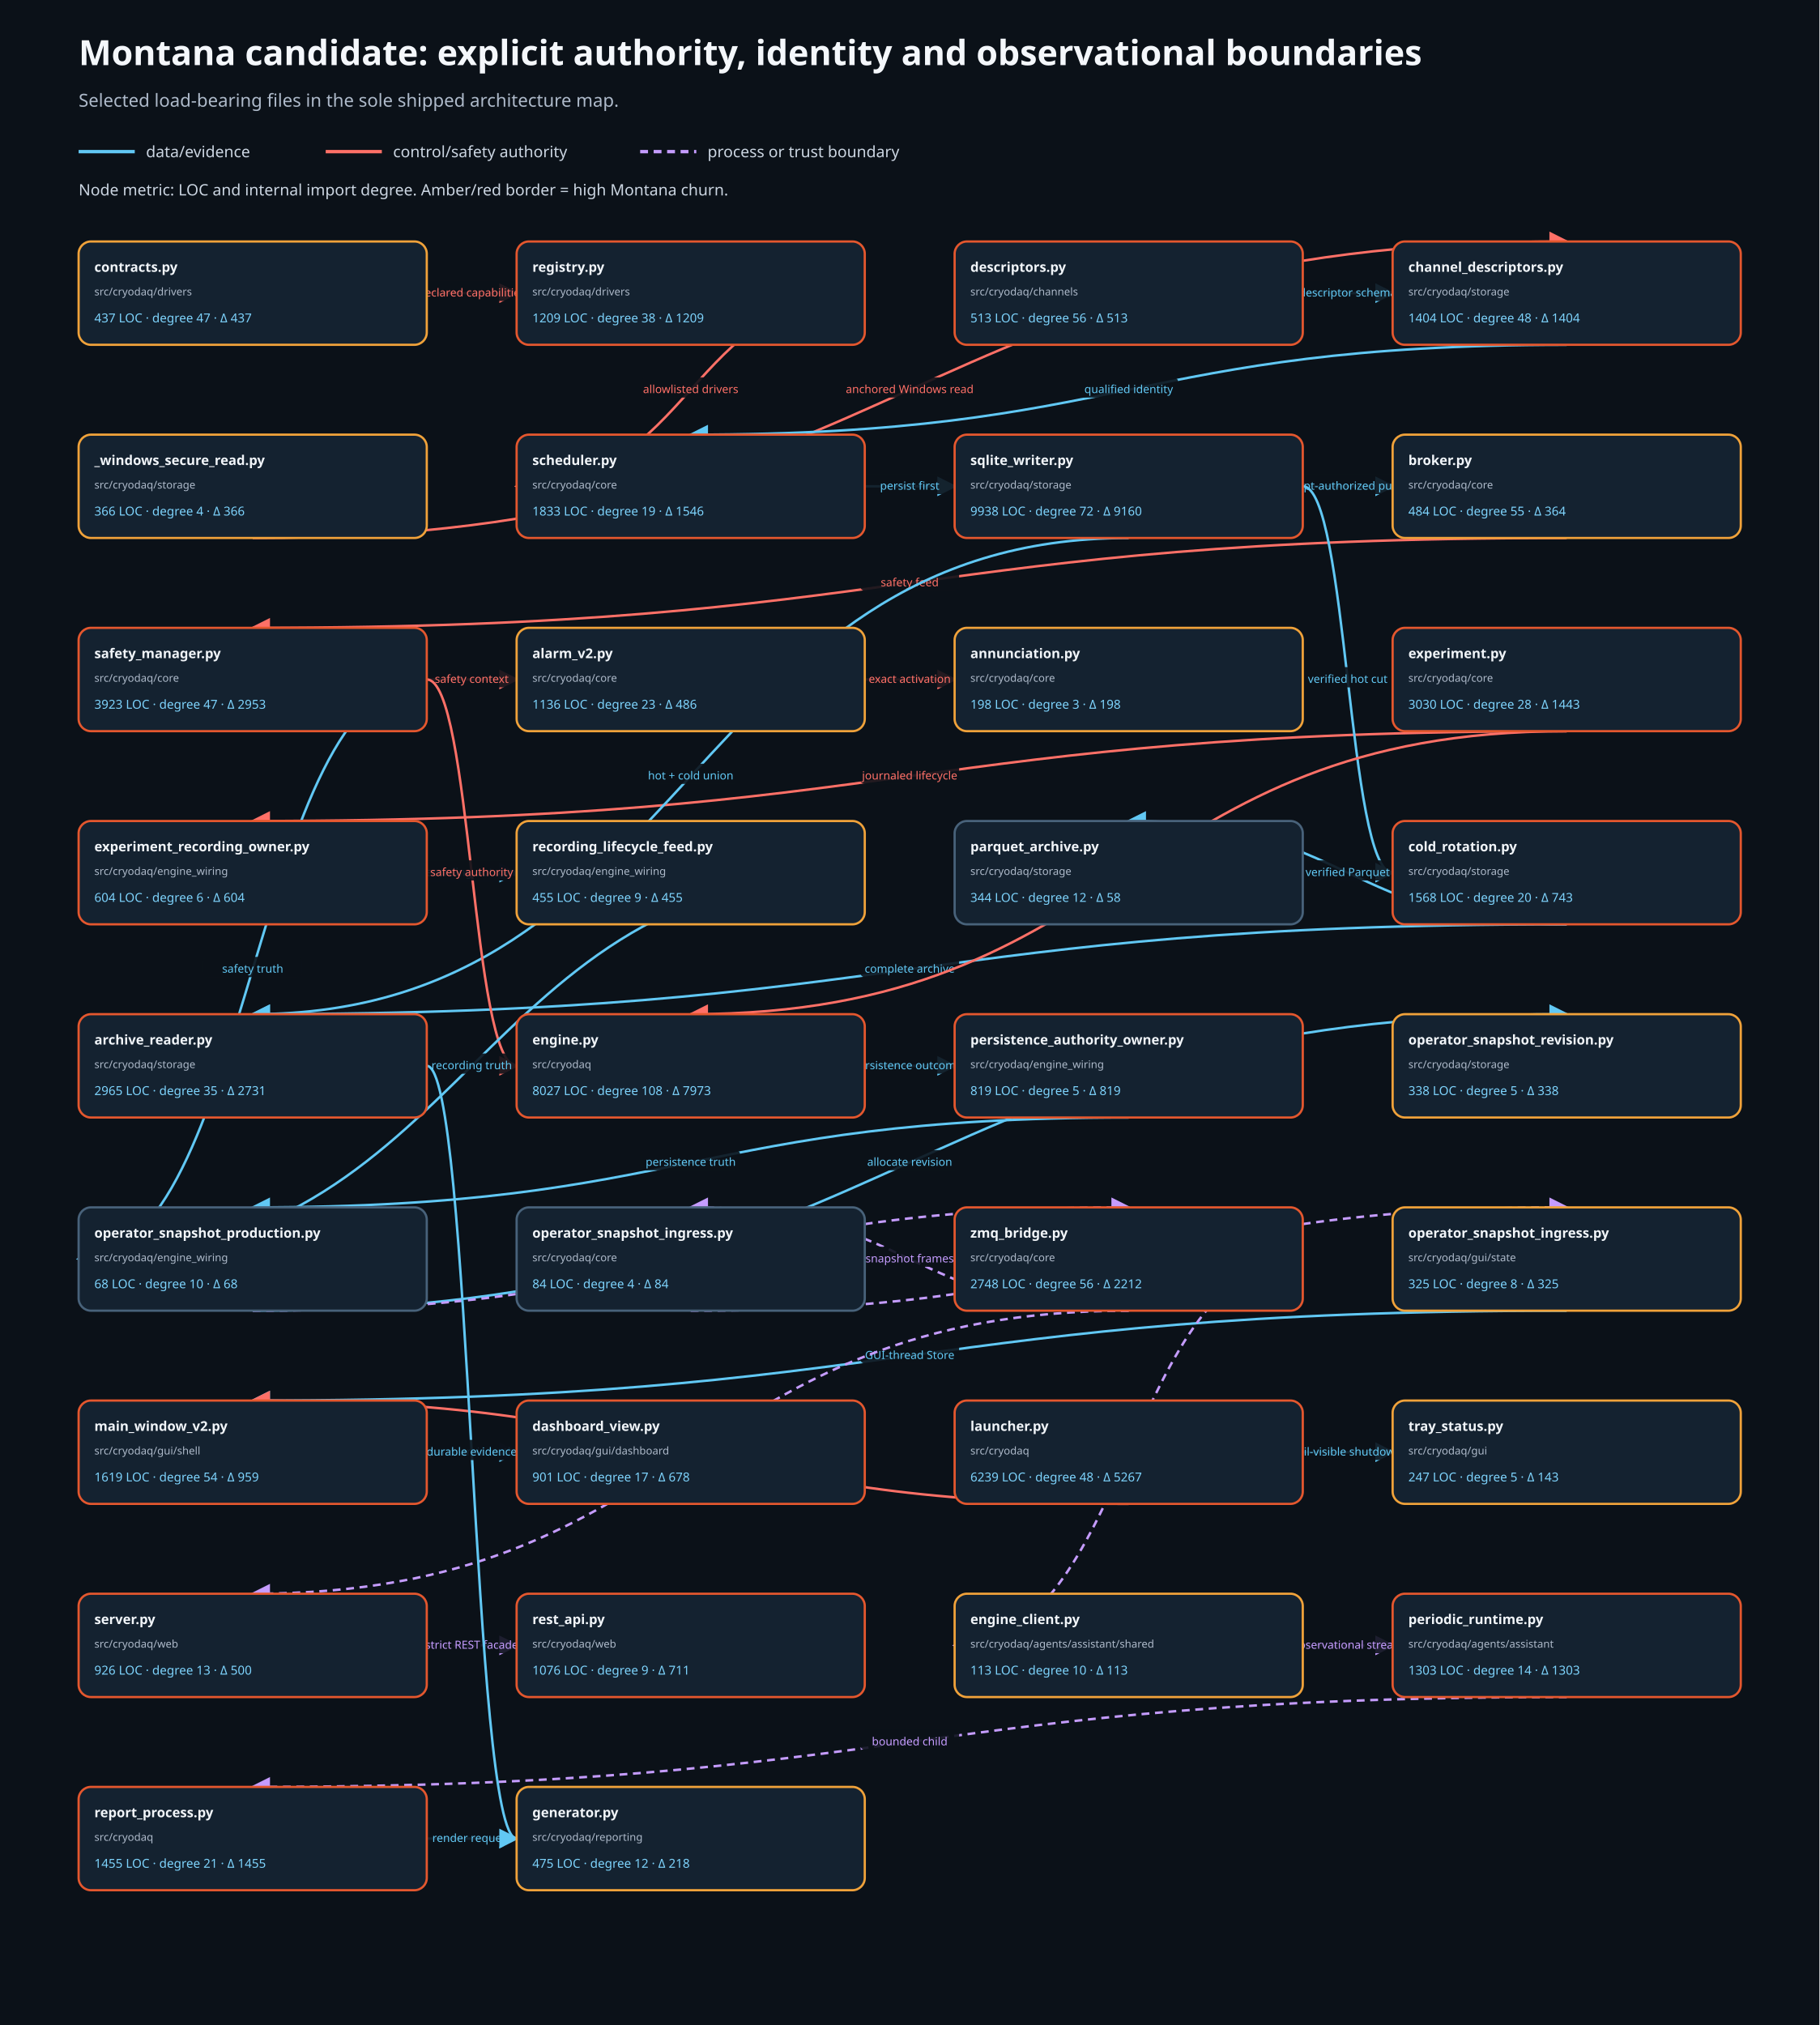
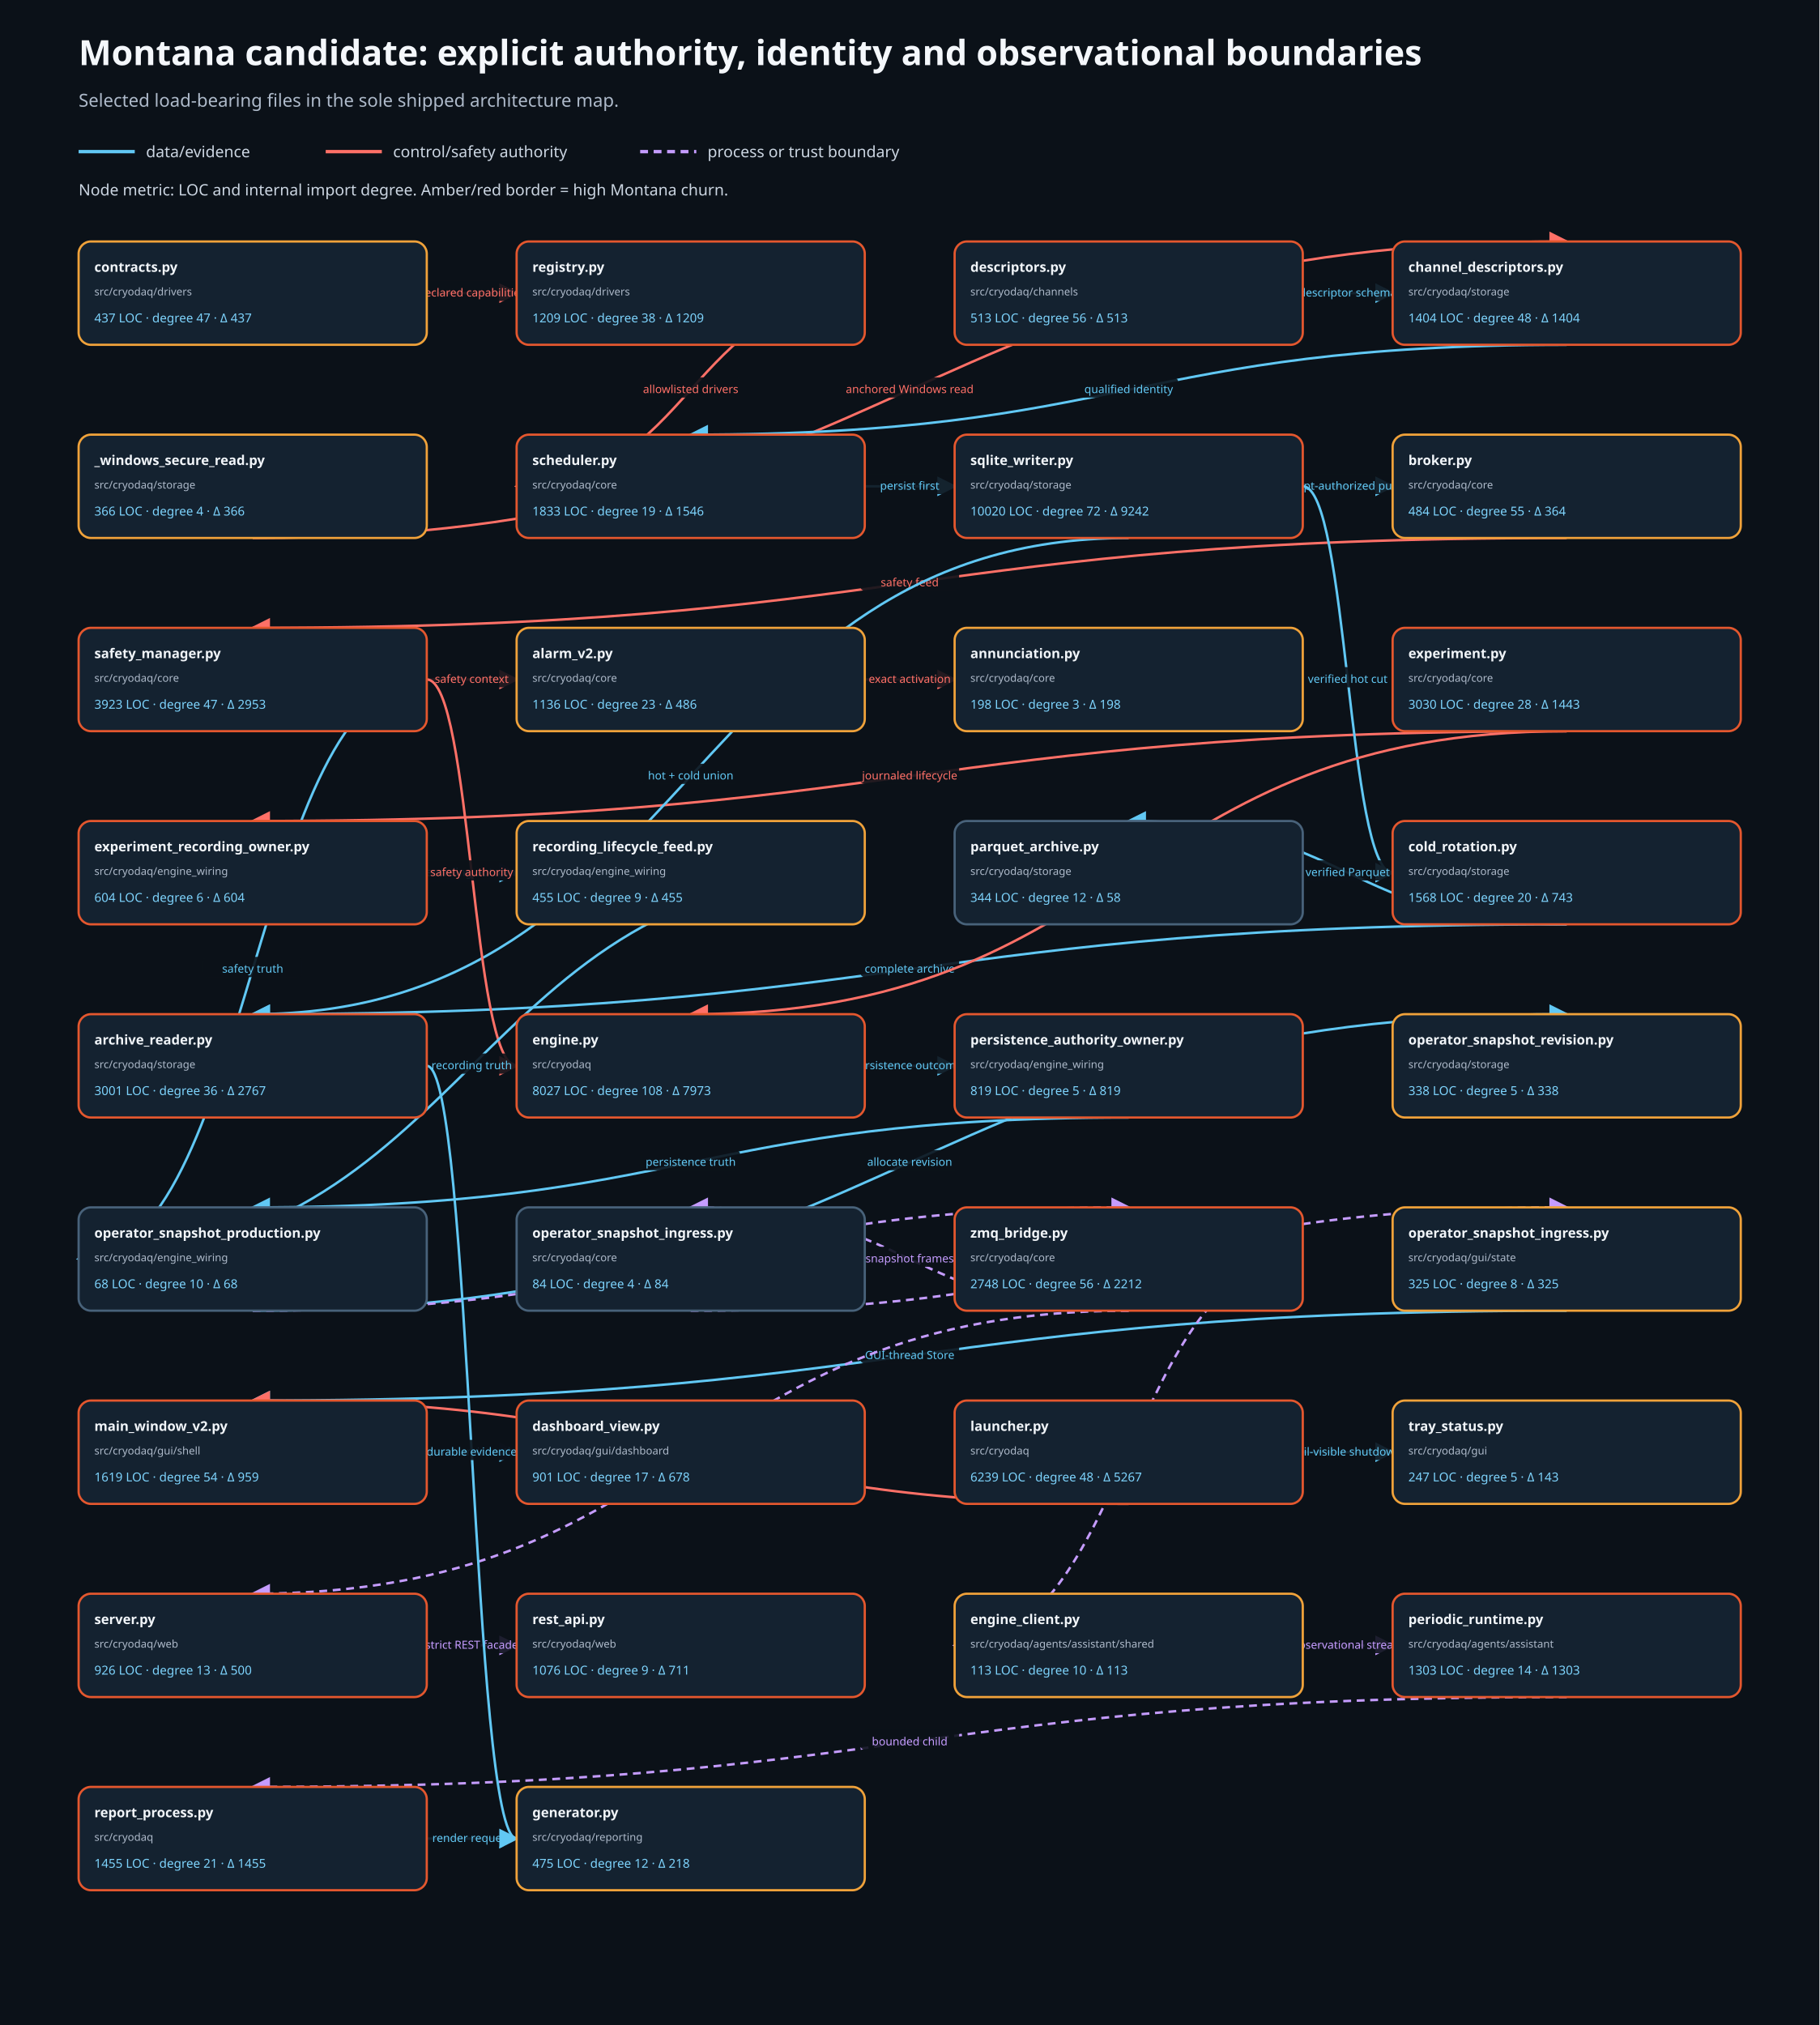
<svg xmlns="http://www.w3.org/2000/svg" role="img" aria-labelledby="title desc" viewBox="0 0 1620 1803" width="1620" height="1803">
  <defs>
    <marker id="dataArrow" markerWidth="8" markerHeight="8" refX="7" refY="4" orient="auto">
      <path d="M0,0 L8,4 L0,8 Z" fill="#61c8f4" />
    </marker>
    <marker id="controlArrow" markerWidth="8" markerHeight="8" refX="7" refY="4" orient="auto">
      <path d="M0,0 L8,4 L0,8 Z" fill="#ff7067" />
    </marker>
    <marker id="boundaryArrow" markerWidth="8" markerHeight="8" refX="7" refY="4" orient="auto">
      <path d="M0,0 L8,4 L0,8 Z" fill="#c59cff" />
    </marker>
  </defs>
  <rect width="100%" height="100%" fill="#0b1118" />
  <text x="70" y="58" fill="#f4f7fb" font-family="Segoe UI, sans-serif" font-size="31" font-weight="700">Montana candidate: explicit authority, identity and observational boundaries</text>
  <text x="70" y="95" fill="#aebaca" font-family="Segoe UI, sans-serif" font-size="16">Selected load-bearing files in the sole shipped architecture map.</text>
  <g aria-label="Legend" font-family="Segoe UI, sans-serif" font-size="14">
    <line x1="70" y1="135" x2="120" y2="135" stroke="#61c8f4" stroke-width="3" />
    <text x="130" y="140" fill="#cbd5e1">data/evidence</text>
    <line x1="290" y1="135" x2="340" y2="135" stroke="#ff7067" stroke-width="3" />
    <text x="350" y="140" fill="#cbd5e1">control/safety authority</text>
    <line x1="570" y1="135" x2="620" y2="135" stroke="#c59cff" stroke-width="3" stroke-dasharray="7 5" />
    <text x="630" y="140" fill="#cbd5e1">process or trust boundary</text>
    <text x="70" y="174" fill="#cbd5e1">Node metric: LOC and internal import degree. Amber/red border = high Montana churn.</text>
  </g>
  <g class="architecture-edges" fill="none">
    <path d="M380,261.0 C420.0,261.0 420.0,261.0 460,261.0" stroke="#ff7067" stroke-width="2.2" marker-end="url(#controlArrow)" />
    <rect x="376.0" y="250.0" width="88" height="18" rx="4" fill="#0b1118" opacity=".9" />
    <text x="420.0" y="264.0" text-anchor="middle" fill="#ff7067" font-family="Segoe UI, sans-serif" font-size="10">declared capabilities</text>
    <path d="M770,261.0 C615.0,261.0 615.0,433.0 460,433.0" stroke="#ff7067" stroke-width="2.2" marker-end="url(#controlArrow)" />
    <rect x="571.0" y="336.0" width="88" height="18" rx="4" fill="#0b1118" opacity=".9" />
    <text x="615.0" y="350.0" text-anchor="middle" fill="#ff7067" font-family="Segoe UI, sans-serif" font-size="10">allowlisted drivers</text>
    <path d="M1160,261.0 C1200.0,261.0 1200.0,261.0 1240,261.0" stroke="#61c8f4" stroke-width="2.2" marker-end="url(#dataArrow)" />
    <rect x="1156.0" y="250.0" width="88" height="18" rx="4" fill="#0b1118" opacity=".9" />
    <text x="1200.0" y="264.0" text-anchor="middle" fill="#61c8f4" font-family="Segoe UI, sans-serif" font-size="10">descriptor schema</text>
    <path d="M225.0,479 C810.0,479 810.0,215 1395.0,215" stroke="#ff7067" stroke-width="2.2" marker-end="url(#controlArrow)" />
    <rect x="766.0" y="336.0" width="88" height="18" rx="4" fill="#0b1118" opacity=".9" />
    <text x="810.0" y="350.0" text-anchor="middle" fill="#ff7067" font-family="Segoe UI, sans-serif" font-size="10">anchored Windows read</text>
    <path d="M1395.0,307 C1005.0,307 1005.0,387 615.0,387" stroke="#61c8f4" stroke-width="2.2" marker-end="url(#dataArrow)" />
    <rect x="961.0" y="336.0" width="88" height="18" rx="4" fill="#0b1118" opacity=".9" />
    <text x="1005.0" y="350.0" text-anchor="middle" fill="#61c8f4" font-family="Segoe UI, sans-serif" font-size="10">qualified identity</text>
    <path d="M770,433.0 C810.0,433.0 810.0,433.0 850,433.0" stroke="#61c8f4" stroke-width="2.2" marker-end="url(#dataArrow)" />
    <rect x="766.0" y="422.0" width="88" height="18" rx="4" fill="#0b1118" opacity=".9" />
    <text x="810.0" y="436.0" text-anchor="middle" fill="#61c8f4" font-family="Segoe UI, sans-serif" font-size="10">persist first</text>
    <path d="M1160,433.0 C1200.0,433.0 1200.0,433.0 1240,433.0" stroke="#61c8f4" stroke-width="2.2" marker-end="url(#dataArrow)" />
    <rect x="1156.0" y="422.0" width="88" height="18" rx="4" fill="#0b1118" opacity=".9" />
    <text x="1200.0" y="436.0" text-anchor="middle" fill="#61c8f4" font-family="Segoe UI, sans-serif" font-size="10">receipt-authorized publish</text>
    <path d="M1395.0,479 C810.0,479 810.0,559 225.0,559" stroke="#ff7067" stroke-width="2.2" marker-end="url(#controlArrow)" />
    <rect x="766.0" y="508.0" width="88" height="18" rx="4" fill="#0b1118" opacity=".9" />
    <text x="810.0" y="522.0" text-anchor="middle" fill="#ff7067" font-family="Segoe UI, sans-serif" font-size="10">safety feed</text>
    <path d="M380,605.0 C420.0,605.0 420.0,605.0 460,605.0" stroke="#ff7067" stroke-width="2.2" marker-end="url(#controlArrow)" />
    <rect x="376.0" y="594.0" width="88" height="18" rx="4" fill="#0b1118" opacity=".9" />
    <text x="420.0" y="608.0" text-anchor="middle" fill="#ff7067" font-family="Segoe UI, sans-serif" font-size="10">safety context</text>
    <path d="M770,605.0 C810.0,605.0 810.0,605.0 850,605.0" stroke="#ff7067" stroke-width="2.2" marker-end="url(#controlArrow)" />
    <rect x="766.0" y="594.0" width="88" height="18" rx="4" fill="#0b1118" opacity=".9" />
    <text x="810.0" y="608.0" text-anchor="middle" fill="#ff7067" font-family="Segoe UI, sans-serif" font-size="10">exact activation</text>
    <path d="M1395.0,651 C810.0,651 810.0,731 225.0,731" stroke="#ff7067" stroke-width="2.2" marker-end="url(#controlArrow)" />
    <rect x="766.0" y="680.0" width="88" height="18" rx="4" fill="#0b1118" opacity=".9" />
    <text x="810.0" y="694.0" text-anchor="middle" fill="#ff7067" font-family="Segoe UI, sans-serif" font-size="10">journaled lifecycle</text>
    <path d="M380,777.0 C420.0,777.0 420.0,777.0 460,777.0" stroke="#61c8f4" stroke-width="2.2" marker-end="url(#dataArrow)" />
    <rect x="376.0" y="766.0" width="88" height="18" rx="4" fill="#0b1118" opacity=".9" />
    <text x="420.0" y="780.0" text-anchor="middle" fill="#61c8f4" font-family="Segoe UI, sans-serif" font-size="10">recording outcome</text>
    <path d="M1160,433.0 C1200.0,433.0 1200.0,777.0 1240,777.0" stroke="#61c8f4" stroke-width="2.2" marker-end="url(#dataArrow)" />
    <rect x="1156.0" y="594.0" width="88" height="18" rx="4" fill="#0b1118" opacity=".9" />
    <text x="1200.0" y="608.0" text-anchor="middle" fill="#61c8f4" font-family="Segoe UI, sans-serif" font-size="10">verified hot cut</text>
    <path d="M1395.0,823 C1200.0,823 1200.0,731 1005.0,731" stroke="#61c8f4" stroke-width="2.2" marker-end="url(#dataArrow)" />
    <rect x="1156.0" y="766.0" width="88" height="18" rx="4" fill="#0b1118" opacity=".9" />
    <text x="1200.0" y="780.0" text-anchor="middle" fill="#61c8f4" font-family="Segoe UI, sans-serif" font-size="10">verified Parquet</text>
    <path d="M1395.0,823 C810.0,823 810.0,903 225.0,903" stroke="#61c8f4" stroke-width="2.2" marker-end="url(#dataArrow)" />
    <rect x="766.0" y="852.0" width="88" height="18" rx="4" fill="#0b1118" opacity=".9" />
    <text x="810.0" y="866.0" text-anchor="middle" fill="#61c8f4" font-family="Segoe UI, sans-serif" font-size="10">complete archive</text>
    <path d="M1005.0,479 C615.0,479 615.0,903 225.0,903" stroke="#61c8f4" stroke-width="2.2" marker-end="url(#dataArrow)" />
    <rect x="571.0" y="680.0" width="88" height="18" rx="4" fill="#0b1118" opacity=".9" />
    <text x="615.0" y="694.0" text-anchor="middle" fill="#61c8f4" font-family="Segoe UI, sans-serif" font-size="10">hot + cold union</text>
    <path d="M380,605.0 C420.0,605.0 420.0,949.0 460,949.0" stroke="#ff7067" stroke-width="2.2" marker-end="url(#controlArrow)" />
    <rect x="376.0" y="766.0" width="88" height="18" rx="4" fill="#0b1118" opacity=".9" />
    <text x="420.0" y="780.0" text-anchor="middle" fill="#ff7067" font-family="Segoe UI, sans-serif" font-size="10">safety authority</text>
    <path d="M1395.0,651 C1005.0,651 1005.0,903 615.0,903" stroke="#ff7067" stroke-width="2.2" marker-end="url(#controlArrow)" />
    <rect x="961.0" y="766.0" width="88" height="18" rx="4" fill="#0b1118" opacity=".9" />
    <text x="1005.0" y="780.0" text-anchor="middle" fill="#ff7067" font-family="Segoe UI, sans-serif" font-size="10">experiment commands</text>
    <path d="M770,949.0 C810.0,949.0 810.0,949.0 850,949.0" stroke="#61c8f4" stroke-width="2.2" marker-end="url(#dataArrow)" />
    <rect x="766.0" y="938.0" width="88" height="18" rx="4" fill="#0b1118" opacity=".9" />
    <text x="810.0" y="952.0" text-anchor="middle" fill="#61c8f4" font-family="Segoe UI, sans-serif" font-size="10">persistence outcomes</text>
    <path d="M770,777.0 C420.0,777.0 420.0,1121.0 70,1121.0" stroke="#61c8f4" stroke-width="2.2" marker-end="url(#dataArrow)" />
    <rect x="376.0" y="938.0" width="88" height="18" rx="4" fill="#0b1118" opacity=".9" />
    <text x="420.0" y="952.0" text-anchor="middle" fill="#61c8f4" font-family="Segoe UI, sans-serif" font-size="10">recording truth</text>
    <path d="M1005.0,995 C615.0,995 615.0,1075 225.0,1075" stroke="#61c8f4" stroke-width="2.2" marker-end="url(#dataArrow)" />
    <rect x="571.0" y="1024.0" width="88" height="18" rx="4" fill="#0b1118" opacity=".9" />
    <text x="615.0" y="1038.0" text-anchor="middle" fill="#61c8f4" font-family="Segoe UI, sans-serif" font-size="10">persistence truth</text>
    <path d="M380,605.0 C225.0,605.0 225.0,1121.0 70,1121.0" stroke="#61c8f4" stroke-width="2.2" marker-end="url(#dataArrow)" />
    <rect x="181.0" y="852.0" width="88" height="18" rx="4" fill="#0b1118" opacity=".9" />
    <text x="225.0" y="866.0" text-anchor="middle" fill="#61c8f4" font-family="Segoe UI, sans-serif" font-size="10">safety truth</text>
    <path d="M225.0,1167 C810.0,1167 810.0,903 1395.0,903" stroke="#61c8f4" stroke-width="2.2" marker-end="url(#dataArrow)" />
    <rect x="766.0" y="1024.0" width="88" height="18" rx="4" fill="#0b1118" opacity=".9" />
    <text x="810.0" y="1038.0" text-anchor="middle" fill="#61c8f4" font-family="Segoe UI, sans-serif" font-size="10">allocate revision</text>
    <path d="M225.0,1167 C615.0,1167 615.0,1075 1005.0,1075" stroke="#c59cff" stroke-width="2.2" marker-end="url(#boundaryArrow)" stroke-dasharray="7 5" />
    <rect x="571.0" y="1110.0" width="88" height="18" rx="4" fill="#0b1118" opacity=".9" />
    <text x="615.0" y="1124.0" text-anchor="middle" fill="#c59cff" font-family="Segoe UI, sans-serif" font-size="10">revisioned PUB</text>
    <path d="M1005.0,1167 C810.0,1167 810.0,1075 615.0,1075" stroke="#c59cff" stroke-width="2.2" marker-end="url(#boundaryArrow)" stroke-dasharray="7 5" />
    <rect x="766.0" y="1110.0" width="88" height="18" rx="4" fill="#0b1118" opacity=".9" />
    <text x="810.0" y="1124.0" text-anchor="middle" fill="#c59cff" font-family="Segoe UI, sans-serif" font-size="10">snapshot frames</text>
    <path d="M615.0,1167 C1005.0,1167 1005.0,1075 1395.0,1075" stroke="#c59cff" stroke-width="2.2" marker-end="url(#boundaryArrow)" stroke-dasharray="7 5" />
    <rect x="961.0" y="1110.0" width="88" height="18" rx="4" fill="#0b1118" opacity=".9" />
    <text x="1005.0" y="1124.0" text-anchor="middle" fill="#c59cff" font-family="Segoe UI, sans-serif" font-size="10">bounded queue</text>
    <path d="M1395.0,1167 C810.0,1167 810.0,1247 225.0,1247" stroke="#61c8f4" stroke-width="2.2" marker-end="url(#dataArrow)" />
    <rect x="766.0" y="1196.0" width="88" height="18" rx="4" fill="#0b1118" opacity=".9" />
    <text x="810.0" y="1210.0" text-anchor="middle" fill="#61c8f4" font-family="Segoe UI, sans-serif" font-size="10">GUI-thread Store</text>
    <path d="M380,1293.0 C420.0,1293.0 420.0,1293.0 460,1293.0" stroke="#61c8f4" stroke-width="2.2" marker-end="url(#dataArrow)" />
    <rect x="376.0" y="1282.0" width="88" height="18" rx="4" fill="#0b1118" opacity=".9" />
    <text x="420.0" y="1296.0" text-anchor="middle" fill="#61c8f4" font-family="Segoe UI, sans-serif" font-size="10">panoramic truth</text>
    <path d="M1005.0,1339 C615.0,1339 615.0,1247 225.0,1247" stroke="#ff7067" stroke-width="2.2" marker-end="url(#controlArrow)" />
    <rect x="571.0" y="1282.0" width="88" height="18" rx="4" fill="#0b1118" opacity=".9" />
    <text x="615.0" y="1296.0" text-anchor="middle" fill="#ff7067" font-family="Segoe UI, sans-serif" font-size="10">owns GUI lifecycle</text>
    <path d="M1160,1293.0 C1200.0,1293.0 1200.0,1293.0 1240,1293.0" stroke="#61c8f4" stroke-width="2.2" marker-end="url(#dataArrow)" />
    <rect x="1156.0" y="1282.0" width="88" height="18" rx="4" fill="#0b1118" opacity=".9" />
    <text x="1200.0" y="1296.0" text-anchor="middle" fill="#61c8f4" font-family="Segoe UI, sans-serif" font-size="10">fail-visible shutdown</text>
    <path d="M1005.0,1167 C615.0,1167 615.0,1419 225.0,1419" stroke="#c59cff" stroke-width="2.2" marker-end="url(#boundaryArrow)" stroke-dasharray="7 5" />
    <rect x="571.0" y="1282.0" width="88" height="18" rx="4" fill="#0b1118" opacity=".9" />
    <text x="615.0" y="1296.0" text-anchor="middle" fill="#c59cff" font-family="Segoe UI, sans-serif" font-size="10">monitoring transport</text>
    <path d="M380,1465.0 C420.0,1465.0 420.0,1465.0 460,1465.0" stroke="#c59cff" stroke-width="2.2" marker-end="url(#boundaryArrow)" stroke-dasharray="7 5" />
    <rect x="376.0" y="1454.0" width="88" height="18" rx="4" fill="#0b1118" opacity=".9" />
    <text x="420.0" y="1468.0" text-anchor="middle" fill="#c59cff" font-family="Segoe UI, sans-serif" font-size="10">strict REST facade</text>
    <path d="M1160,1121.0 C1005.0,1121.0 1005.0,1465.0 850,1465.0" stroke="#c59cff" stroke-width="2.2" marker-end="url(#boundaryArrow)" stroke-dasharray="7 5" />
    <rect x="961.0" y="1282.0" width="88" height="18" rx="4" fill="#0b1118" opacity=".9" />
    <text x="1005.0" y="1296.0" text-anchor="middle" fill="#c59cff" font-family="Segoe UI, sans-serif" font-size="10">allowlisted query</text>
    <path d="M1160,1465.0 C1200.0,1465.0 1200.0,1465.0 1240,1465.0" stroke="#c59cff" stroke-width="2.2" marker-end="url(#boundaryArrow)" stroke-dasharray="7 5" />
    <rect x="1156.0" y="1454.0" width="88" height="18" rx="4" fill="#0b1118" opacity=".9" />
    <text x="1200.0" y="1468.0" text-anchor="middle" fill="#c59cff" font-family="Segoe UI, sans-serif" font-size="10">observational stream</text>
    <path d="M1395.0,1511 C810.0,1511 810.0,1591 225.0,1591" stroke="#c59cff" stroke-width="2.2" marker-end="url(#boundaryArrow)" stroke-dasharray="7 5" />
    <rect x="766.0" y="1540.0" width="88" height="18" rx="4" fill="#0b1118" opacity=".9" />
    <text x="810.0" y="1554.0" text-anchor="middle" fill="#c59cff" font-family="Segoe UI, sans-serif" font-size="10">bounded child</text>
    <path d="M380,1637.0 C420.0,1637.0 420.0,1637.0 460,1637.0" stroke="#61c8f4" stroke-width="2.2" marker-end="url(#dataArrow)" />
    <rect x="376.0" y="1626.0" width="88" height="18" rx="4" fill="#0b1118" opacity=".9" />
    <text x="420.0" y="1640.0" text-anchor="middle" fill="#61c8f4" font-family="Segoe UI, sans-serif" font-size="10">render request</text>
    <path d="M380,949.0 C420.0,949.0 420.0,1637.0 460,1637.0" stroke="#61c8f4" stroke-width="2.2" marker-end="url(#dataArrow)" />
    <rect x="376.0" y="1282.0" width="88" height="18" rx="4" fill="#0b1118" opacity=".9" />
    <text x="420.0" y="1296.0" text-anchor="middle" fill="#61c8f4" font-family="Segoe UI, sans-serif" font-size="10">durable evidence</text>
  </g>
  <g class="important-files" font-family="Segoe UI, sans-serif">
    <g class="file-node" data-path="src/cryodaq/drivers/contracts.py" data-kind="blob" role="group" aria-label="src/cryodaq/drivers/contracts.py | 437 LOC | internal degree 47 | churn 437">
      <rect x="70" y="215" width="310" height="92" rx="11" fill="#142230" stroke="#f0a23a" stroke-width="2" />
      <text x="84" y="242" fill="#f1f5f9" font-size="12" font-weight="700">contracts.py</text>
      <text x="84" y="263" fill="#aebaca" font-size="9.5">src/cryodaq/drivers</text>
      <text x="84" y="287" fill="#7dd3fc" font-size="11">437 LOC · degree 47 · Δ 437</text>
    </g>
    <g class="file-node" data-path="src/cryodaq/drivers/registry.py" data-kind="blob" role="group" aria-label="src/cryodaq/drivers/registry.py | 1209 LOC | internal degree 38 | churn 1209">
      <rect x="460" y="215" width="310" height="92" rx="11" fill="#142230" stroke="#e4572e" stroke-width="2" />
      <text x="474" y="242" fill="#f1f5f9" font-size="12" font-weight="700">registry.py</text>
      <text x="474" y="263" fill="#aebaca" font-size="9.5">src/cryodaq/drivers</text>
      <text x="474" y="287" fill="#7dd3fc" font-size="11">1209 LOC · degree 38 · Δ 1209</text>
    </g>
    <g class="file-node" data-path="src/cryodaq/channels/descriptors.py" data-kind="blob" role="group" aria-label="src/cryodaq/channels/descriptors.py | 513 LOC | internal degree 56 | churn 513">
      <rect x="850" y="215" width="310" height="92" rx="11" fill="#142230" stroke="#e4572e" stroke-width="2" />
      <text x="864" y="242" fill="#f1f5f9" font-size="12" font-weight="700">descriptors.py</text>
      <text x="864" y="263" fill="#aebaca" font-size="9.5">src/cryodaq/channels</text>
      <text x="864" y="287" fill="#7dd3fc" font-size="11">513 LOC · degree 56 · Δ 513</text>
    </g>
    <g class="file-node" data-path="src/cryodaq/storage/channel_descriptors.py" data-kind="blob" role="group" aria-label="src/cryodaq/storage/channel_descriptors.py | 1404 LOC | internal degree 48 | churn 1404">
      <rect x="1240" y="215" width="310" height="92" rx="11" fill="#142230" stroke="#e4572e" stroke-width="2" />
      <text x="1254" y="242" fill="#f1f5f9" font-size="12" font-weight="700">channel_descriptors.py</text>
      <text x="1254" y="263" fill="#aebaca" font-size="9.5">src/cryodaq/storage</text>
      <text x="1254" y="287" fill="#7dd3fc" font-size="11">1404 LOC · degree 48 · Δ 1404</text>
    </g>
    <g class="file-node" data-path="src/cryodaq/storage/_windows_secure_read.py" data-kind="blob" role="group" aria-label="src/cryodaq/storage/_windows_secure_read.py | 366 LOC | internal degree 4 | churn 366">
      <rect x="70" y="387" width="310" height="92" rx="11" fill="#142230" stroke="#f0a23a" stroke-width="2" />
      <text x="84" y="414" fill="#f1f5f9" font-size="12" font-weight="700">_windows_secure_read.py</text>
      <text x="84" y="435" fill="#aebaca" font-size="9.5">src/cryodaq/storage</text>
      <text x="84" y="459" fill="#7dd3fc" font-size="11">366 LOC · degree 4 · Δ 366</text>
    </g>
    <g class="file-node" data-path="src/cryodaq/core/scheduler.py" data-kind="blob" role="group" aria-label="src/cryodaq/core/scheduler.py | 1833 LOC | internal degree 19 | churn 1546">
      <rect x="460" y="387" width="310" height="92" rx="11" fill="#142230" stroke="#e4572e" stroke-width="2" />
      <text x="474" y="414" fill="#f1f5f9" font-size="12" font-weight="700">scheduler.py</text>
      <text x="474" y="435" fill="#aebaca" font-size="9.5">src/cryodaq/core</text>
      <text x="474" y="459" fill="#7dd3fc" font-size="11">1833 LOC · degree 19 · Δ 1546</text>
    </g>
-     <g class="file-node" data-path="src/cryodaq/storage/sqlite_writer.py" data-kind="blob" role="group" aria-label="src/cryodaq/storage/sqlite_writer.py | 9938 LOC | internal degree 72 | churn 9160">
+     <g class="file-node" data-path="src/cryodaq/storage/sqlite_writer.py" data-kind="blob" role="group" aria-label="src/cryodaq/storage/sqlite_writer.py | 10020 LOC | internal degree 72 | churn 9242">
      <rect x="850" y="387" width="310" height="92" rx="11" fill="#142230" stroke="#e4572e" stroke-width="2" />
      <text x="864" y="414" fill="#f1f5f9" font-size="12" font-weight="700">sqlite_writer.py</text>
      <text x="864" y="435" fill="#aebaca" font-size="9.5">src/cryodaq/storage</text>
-       <text x="864" y="459" fill="#7dd3fc" font-size="11">9938 LOC · degree 72 · Δ 9160</text>
+       <text x="864" y="459" fill="#7dd3fc" font-size="11">10020 LOC · degree 72 · Δ 9242</text>
    </g>
    <g class="file-node" data-path="src/cryodaq/core/broker.py" data-kind="blob" role="group" aria-label="src/cryodaq/core/broker.py | 484 LOC | internal degree 55 | churn 364">
      <rect x="1240" y="387" width="310" height="92" rx="11" fill="#142230" stroke="#f0a23a" stroke-width="2" />
      <text x="1254" y="414" fill="#f1f5f9" font-size="12" font-weight="700">broker.py</text>
      <text x="1254" y="435" fill="#aebaca" font-size="9.5">src/cryodaq/core</text>
      <text x="1254" y="459" fill="#7dd3fc" font-size="11">484 LOC · degree 55 · Δ 364</text>
    </g>
    <g class="file-node" data-path="src/cryodaq/core/safety_manager.py" data-kind="blob" role="group" aria-label="src/cryodaq/core/safety_manager.py | 3923 LOC | internal degree 47 | churn 2953">
      <rect x="70" y="559" width="310" height="92" rx="11" fill="#142230" stroke="#e4572e" stroke-width="2" />
      <text x="84" y="586" fill="#f1f5f9" font-size="12" font-weight="700">safety_manager.py</text>
      <text x="84" y="607" fill="#aebaca" font-size="9.5">src/cryodaq/core</text>
      <text x="84" y="631" fill="#7dd3fc" font-size="11">3923 LOC · degree 47 · Δ 2953</text>
    </g>
    <g class="file-node" data-path="src/cryodaq/core/alarm_v2.py" data-kind="blob" role="group" aria-label="src/cryodaq/core/alarm_v2.py | 1136 LOC | internal degree 23 | churn 486">
      <rect x="460" y="559" width="310" height="92" rx="11" fill="#142230" stroke="#f0a23a" stroke-width="2" />
      <text x="474" y="586" fill="#f1f5f9" font-size="12" font-weight="700">alarm_v2.py</text>
      <text x="474" y="607" fill="#aebaca" font-size="9.5">src/cryodaq/core</text>
      <text x="474" y="631" fill="#7dd3fc" font-size="11">1136 LOC · degree 23 · Δ 486</text>
    </g>
    <g class="file-node" data-path="src/cryodaq/core/annunciation.py" data-kind="blob" role="group" aria-label="src/cryodaq/core/annunciation.py | 198 LOC | internal degree 3 | churn 198">
      <rect x="850" y="559" width="310" height="92" rx="11" fill="#142230" stroke="#f0a23a" stroke-width="2" />
      <text x="864" y="586" fill="#f1f5f9" font-size="12" font-weight="700">annunciation.py</text>
      <text x="864" y="607" fill="#aebaca" font-size="9.5">src/cryodaq/core</text>
      <text x="864" y="631" fill="#7dd3fc" font-size="11">198 LOC · degree 3 · Δ 198</text>
    </g>
    <g class="file-node" data-path="src/cryodaq/core/experiment.py" data-kind="blob" role="group" aria-label="src/cryodaq/core/experiment.py | 3030 LOC | internal degree 28 | churn 1443">
      <rect x="1240" y="559" width="310" height="92" rx="11" fill="#142230" stroke="#e4572e" stroke-width="2" />
      <text x="1254" y="586" fill="#f1f5f9" font-size="12" font-weight="700">experiment.py</text>
      <text x="1254" y="607" fill="#aebaca" font-size="9.5">src/cryodaq/core</text>
      <text x="1254" y="631" fill="#7dd3fc" font-size="11">3030 LOC · degree 28 · Δ 1443</text>
    </g>
    <g class="file-node" data-path="src/cryodaq/engine_wiring/experiment_recording_owner.py" data-kind="blob" role="group" aria-label="src/cryodaq/engine_wiring/experiment_recording_owner.py | 604 LOC | internal degree 6 | churn 604">
      <rect x="70" y="731" width="310" height="92" rx="11" fill="#142230" stroke="#e4572e" stroke-width="2" />
      <text x="84" y="758" fill="#f1f5f9" font-size="12" font-weight="700">experiment_recording_owner.py</text>
      <text x="84" y="779" fill="#aebaca" font-size="9.5">src/cryodaq/engine_wiring</text>
      <text x="84" y="803" fill="#7dd3fc" font-size="11">604 LOC · degree 6 · Δ 604</text>
    </g>
    <g class="file-node" data-path="src/cryodaq/engine_wiring/recording_lifecycle_feed.py" data-kind="blob" role="group" aria-label="src/cryodaq/engine_wiring/recording_lifecycle_feed.py | 455 LOC | internal degree 9 | churn 455">
      <rect x="460" y="731" width="310" height="92" rx="11" fill="#142230" stroke="#f0a23a" stroke-width="2" />
      <text x="474" y="758" fill="#f1f5f9" font-size="12" font-weight="700">recording_lifecycle_feed.py</text>
      <text x="474" y="779" fill="#aebaca" font-size="9.5">src/cryodaq/engine_wiring</text>
      <text x="474" y="803" fill="#7dd3fc" font-size="11">455 LOC · degree 9 · Δ 455</text>
    </g>
    <g class="file-node" data-path="src/cryodaq/storage/parquet_archive.py" data-kind="blob" role="group" aria-label="src/cryodaq/storage/parquet_archive.py | 344 LOC | internal degree 12 | churn 58">
      <rect x="850" y="731" width="310" height="92" rx="11" fill="#142230" stroke="#48627a" stroke-width="2" />
      <text x="864" y="758" fill="#f1f5f9" font-size="12" font-weight="700">parquet_archive.py</text>
      <text x="864" y="779" fill="#aebaca" font-size="9.5">src/cryodaq/storage</text>
      <text x="864" y="803" fill="#7dd3fc" font-size="11">344 LOC · degree 12 · Δ 58</text>
    </g>
    <g class="file-node" data-path="src/cryodaq/storage/cold_rotation.py" data-kind="blob" role="group" aria-label="src/cryodaq/storage/cold_rotation.py | 1568 LOC | internal degree 20 | churn 743">
      <rect x="1240" y="731" width="310" height="92" rx="11" fill="#142230" stroke="#e4572e" stroke-width="2" />
      <text x="1254" y="758" fill="#f1f5f9" font-size="12" font-weight="700">cold_rotation.py</text>
      <text x="1254" y="779" fill="#aebaca" font-size="9.5">src/cryodaq/storage</text>
      <text x="1254" y="803" fill="#7dd3fc" font-size="11">1568 LOC · degree 20 · Δ 743</text>
    </g>
-     <g class="file-node" data-path="src/cryodaq/storage/archive_reader.py" data-kind="blob" role="group" aria-label="src/cryodaq/storage/archive_reader.py | 2965 LOC | internal degree 35 | churn 2731">
+     <g class="file-node" data-path="src/cryodaq/storage/archive_reader.py" data-kind="blob" role="group" aria-label="src/cryodaq/storage/archive_reader.py | 3001 LOC | internal degree 36 | churn 2767">
      <rect x="70" y="903" width="310" height="92" rx="11" fill="#142230" stroke="#e4572e" stroke-width="2" />
      <text x="84" y="930" fill="#f1f5f9" font-size="12" font-weight="700">archive_reader.py</text>
      <text x="84" y="951" fill="#aebaca" font-size="9.5">src/cryodaq/storage</text>
-       <text x="84" y="975" fill="#7dd3fc" font-size="11">2965 LOC · degree 35 · Δ 2731</text>
+       <text x="84" y="975" fill="#7dd3fc" font-size="11">3001 LOC · degree 36 · Δ 2767</text>
    </g>
    <g class="file-node" data-path="src/cryodaq/engine.py" data-kind="blob" role="group" aria-label="src/cryodaq/engine.py | 8027 LOC | internal degree 108 | churn 7973">
      <rect x="460" y="903" width="310" height="92" rx="11" fill="#142230" stroke="#e4572e" stroke-width="2" />
      <text x="474" y="930" fill="#f1f5f9" font-size="12" font-weight="700">engine.py</text>
      <text x="474" y="951" fill="#aebaca" font-size="9.5">src/cryodaq</text>
      <text x="474" y="975" fill="#7dd3fc" font-size="11">8027 LOC · degree 108 · Δ 7973</text>
    </g>
    <g class="file-node" data-path="src/cryodaq/engine_wiring/persistence_authority_owner.py" data-kind="blob" role="group" aria-label="src/cryodaq/engine_wiring/persistence_authority_owner.py | 819 LOC | internal degree 5 | churn 819">
      <rect x="850" y="903" width="310" height="92" rx="11" fill="#142230" stroke="#e4572e" stroke-width="2" />
      <text x="864" y="930" fill="#f1f5f9" font-size="12" font-weight="700">persistence_authority_owner.py</text>
      <text x="864" y="951" fill="#aebaca" font-size="9.5">src/cryodaq/engine_wiring</text>
      <text x="864" y="975" fill="#7dd3fc" font-size="11">819 LOC · degree 5 · Δ 819</text>
    </g>
    <g class="file-node" data-path="src/cryodaq/storage/operator_snapshot_revision.py" data-kind="blob" role="group" aria-label="src/cryodaq/storage/operator_snapshot_revision.py | 338 LOC | internal degree 5 | churn 338">
      <rect x="1240" y="903" width="310" height="92" rx="11" fill="#142230" stroke="#f0a23a" stroke-width="2" />
      <text x="1254" y="930" fill="#f1f5f9" font-size="12" font-weight="700">operator_snapshot_revision.py</text>
      <text x="1254" y="951" fill="#aebaca" font-size="9.5">src/cryodaq/storage</text>
      <text x="1254" y="975" fill="#7dd3fc" font-size="11">338 LOC · degree 5 · Δ 338</text>
    </g>
    <g class="file-node" data-path="src/cryodaq/engine_wiring/operator_snapshot_production.py" data-kind="blob" role="group" aria-label="src/cryodaq/engine_wiring/operator_snapshot_production.py | 68 LOC | internal degree 10 | churn 68">
      <rect x="70" y="1075" width="310" height="92" rx="11" fill="#142230" stroke="#48627a" stroke-width="2" />
      <text x="84" y="1102" fill="#f1f5f9" font-size="12" font-weight="700">operator_snapshot_production.py</text>
      <text x="84" y="1123" fill="#aebaca" font-size="9.5">src/cryodaq/engine_wiring</text>
      <text x="84" y="1147" fill="#7dd3fc" font-size="11">68 LOC · degree 10 · Δ 68</text>
    </g>
    <g class="file-node" data-path="src/cryodaq/core/operator_snapshot_ingress.py" data-kind="blob" role="group" aria-label="src/cryodaq/core/operator_snapshot_ingress.py | 84 LOC | internal degree 4 | churn 84">
      <rect x="460" y="1075" width="310" height="92" rx="11" fill="#142230" stroke="#48627a" stroke-width="2" />
      <text x="474" y="1102" fill="#f1f5f9" font-size="12" font-weight="700">operator_snapshot_ingress.py</text>
      <text x="474" y="1123" fill="#aebaca" font-size="9.5">src/cryodaq/core</text>
      <text x="474" y="1147" fill="#7dd3fc" font-size="11">84 LOC · degree 4 · Δ 84</text>
    </g>
    <g class="file-node" data-path="src/cryodaq/core/zmq_bridge.py" data-kind="blob" role="group" aria-label="src/cryodaq/core/zmq_bridge.py | 2748 LOC | internal degree 56 | churn 2212">
      <rect x="850" y="1075" width="310" height="92" rx="11" fill="#142230" stroke="#e4572e" stroke-width="2" />
      <text x="864" y="1102" fill="#f1f5f9" font-size="12" font-weight="700">zmq_bridge.py</text>
      <text x="864" y="1123" fill="#aebaca" font-size="9.5">src/cryodaq/core</text>
      <text x="864" y="1147" fill="#7dd3fc" font-size="11">2748 LOC · degree 56 · Δ 2212</text>
    </g>
    <g class="file-node" data-path="src/cryodaq/gui/state/operator_snapshot_ingress.py" data-kind="blob" role="group" aria-label="src/cryodaq/gui/state/operator_snapshot_ingress.py | 325 LOC | internal degree 8 | churn 325">
      <rect x="1240" y="1075" width="310" height="92" rx="11" fill="#142230" stroke="#f0a23a" stroke-width="2" />
      <text x="1254" y="1102" fill="#f1f5f9" font-size="12" font-weight="700">operator_snapshot_ingress.py</text>
      <text x="1254" y="1123" fill="#aebaca" font-size="9.5">src/cryodaq/gui/state</text>
      <text x="1254" y="1147" fill="#7dd3fc" font-size="11">325 LOC · degree 8 · Δ 325</text>
    </g>
    <g class="file-node" data-path="src/cryodaq/gui/shell/main_window_v2.py" data-kind="blob" role="group" aria-label="src/cryodaq/gui/shell/main_window_v2.py | 1619 LOC | internal degree 54 | churn 959">
      <rect x="70" y="1247" width="310" height="92" rx="11" fill="#142230" stroke="#e4572e" stroke-width="2" />
      <text x="84" y="1274" fill="#f1f5f9" font-size="12" font-weight="700">main_window_v2.py</text>
      <text x="84" y="1295" fill="#aebaca" font-size="9.5">src/cryodaq/gui/shell</text>
      <text x="84" y="1319" fill="#7dd3fc" font-size="11">1619 LOC · degree 54 · Δ 959</text>
    </g>
    <g class="file-node" data-path="src/cryodaq/gui/dashboard/dashboard_view.py" data-kind="blob" role="group" aria-label="src/cryodaq/gui/dashboard/dashboard_view.py | 901 LOC | internal degree 17 | churn 678">
      <rect x="460" y="1247" width="310" height="92" rx="11" fill="#142230" stroke="#e4572e" stroke-width="2" />
      <text x="474" y="1274" fill="#f1f5f9" font-size="12" font-weight="700">dashboard_view.py</text>
      <text x="474" y="1295" fill="#aebaca" font-size="9.5">src/cryodaq/gui/dashboard</text>
      <text x="474" y="1319" fill="#7dd3fc" font-size="11">901 LOC · degree 17 · Δ 678</text>
    </g>
    <g class="file-node" data-path="src/cryodaq/launcher.py" data-kind="blob" role="group" aria-label="src/cryodaq/launcher.py | 6239 LOC | internal degree 48 | churn 5267">
      <rect x="850" y="1247" width="310" height="92" rx="11" fill="#142230" stroke="#e4572e" stroke-width="2" />
      <text x="864" y="1274" fill="#f1f5f9" font-size="12" font-weight="700">launcher.py</text>
      <text x="864" y="1295" fill="#aebaca" font-size="9.5">src/cryodaq</text>
      <text x="864" y="1319" fill="#7dd3fc" font-size="11">6239 LOC · degree 48 · Δ 5267</text>
    </g>
    <g class="file-node" data-path="src/cryodaq/gui/tray_status.py" data-kind="blob" role="group" aria-label="src/cryodaq/gui/tray_status.py | 247 LOC | internal degree 5 | churn 143">
      <rect x="1240" y="1247" width="310" height="92" rx="11" fill="#142230" stroke="#f0a23a" stroke-width="2" />
      <text x="1254" y="1274" fill="#f1f5f9" font-size="12" font-weight="700">tray_status.py</text>
      <text x="1254" y="1295" fill="#aebaca" font-size="9.5">src/cryodaq/gui</text>
      <text x="1254" y="1319" fill="#7dd3fc" font-size="11">247 LOC · degree 5 · Δ 143</text>
    </g>
    <g class="file-node" data-path="src/cryodaq/web/server.py" data-kind="blob" role="group" aria-label="src/cryodaq/web/server.py | 926 LOC | internal degree 13 | churn 500">
      <rect x="70" y="1419" width="310" height="92" rx="11" fill="#142230" stroke="#e4572e" stroke-width="2" />
      <text x="84" y="1446" fill="#f1f5f9" font-size="12" font-weight="700">server.py</text>
      <text x="84" y="1467" fill="#aebaca" font-size="9.5">src/cryodaq/web</text>
      <text x="84" y="1491" fill="#7dd3fc" font-size="11">926 LOC · degree 13 · Δ 500</text>
    </g>
    <g class="file-node" data-path="src/cryodaq/web/rest_api.py" data-kind="blob" role="group" aria-label="src/cryodaq/web/rest_api.py | 1076 LOC | internal degree 9 | churn 711">
      <rect x="460" y="1419" width="310" height="92" rx="11" fill="#142230" stroke="#e4572e" stroke-width="2" />
      <text x="474" y="1446" fill="#f1f5f9" font-size="12" font-weight="700">rest_api.py</text>
      <text x="474" y="1467" fill="#aebaca" font-size="9.5">src/cryodaq/web</text>
      <text x="474" y="1491" fill="#7dd3fc" font-size="11">1076 LOC · degree 9 · Δ 711</text>
    </g>
    <g class="file-node" data-path="src/cryodaq/agents/assistant/shared/engine_client.py" data-kind="blob" role="group" aria-label="src/cryodaq/agents/assistant/shared/engine_client.py | 113 LOC | internal degree 10 | churn 113">
      <rect x="850" y="1419" width="310" height="92" rx="11" fill="#142230" stroke="#f0a23a" stroke-width="2" />
      <text x="864" y="1446" fill="#f1f5f9" font-size="12" font-weight="700">engine_client.py</text>
      <text x="864" y="1467" fill="#aebaca" font-size="9.5">src/cryodaq/agents/assistant/shared</text>
      <text x="864" y="1491" fill="#7dd3fc" font-size="11">113 LOC · degree 10 · Δ 113</text>
    </g>
    <g class="file-node" data-path="src/cryodaq/agents/assistant/periodic_runtime.py" data-kind="blob" role="group" aria-label="src/cryodaq/agents/assistant/periodic_runtime.py | 1303 LOC | internal degree 14 | churn 1303">
      <rect x="1240" y="1419" width="310" height="92" rx="11" fill="#142230" stroke="#e4572e" stroke-width="2" />
      <text x="1254" y="1446" fill="#f1f5f9" font-size="12" font-weight="700">periodic_runtime.py</text>
      <text x="1254" y="1467" fill="#aebaca" font-size="9.5">src/cryodaq/agents/assistant</text>
      <text x="1254" y="1491" fill="#7dd3fc" font-size="11">1303 LOC · degree 14 · Δ 1303</text>
    </g>
    <g class="file-node" data-path="src/cryodaq/report_process.py" data-kind="blob" role="group" aria-label="src/cryodaq/report_process.py | 1455 LOC | internal degree 21 | churn 1455">
      <rect x="70" y="1591" width="310" height="92" rx="11" fill="#142230" stroke="#e4572e" stroke-width="2" />
      <text x="84" y="1618" fill="#f1f5f9" font-size="12" font-weight="700">report_process.py</text>
      <text x="84" y="1639" fill="#aebaca" font-size="9.5">src/cryodaq</text>
      <text x="84" y="1663" fill="#7dd3fc" font-size="11">1455 LOC · degree 21 · Δ 1455</text>
    </g>
    <g class="file-node" data-path="src/cryodaq/reporting/generator.py" data-kind="blob" role="group" aria-label="src/cryodaq/reporting/generator.py | 475 LOC | internal degree 12 | churn 218">
      <rect x="460" y="1591" width="310" height="92" rx="11" fill="#142230" stroke="#f0a23a" stroke-width="2" />
      <text x="474" y="1618" fill="#f1f5f9" font-size="12" font-weight="700">generator.py</text>
      <text x="474" y="1639" fill="#aebaca" font-size="9.5">src/cryodaq/reporting</text>
      <text x="474" y="1663" fill="#7dd3fc" font-size="11">475 LOC · degree 12 · Δ 218</text>
    </g>
  </g>
</svg>
